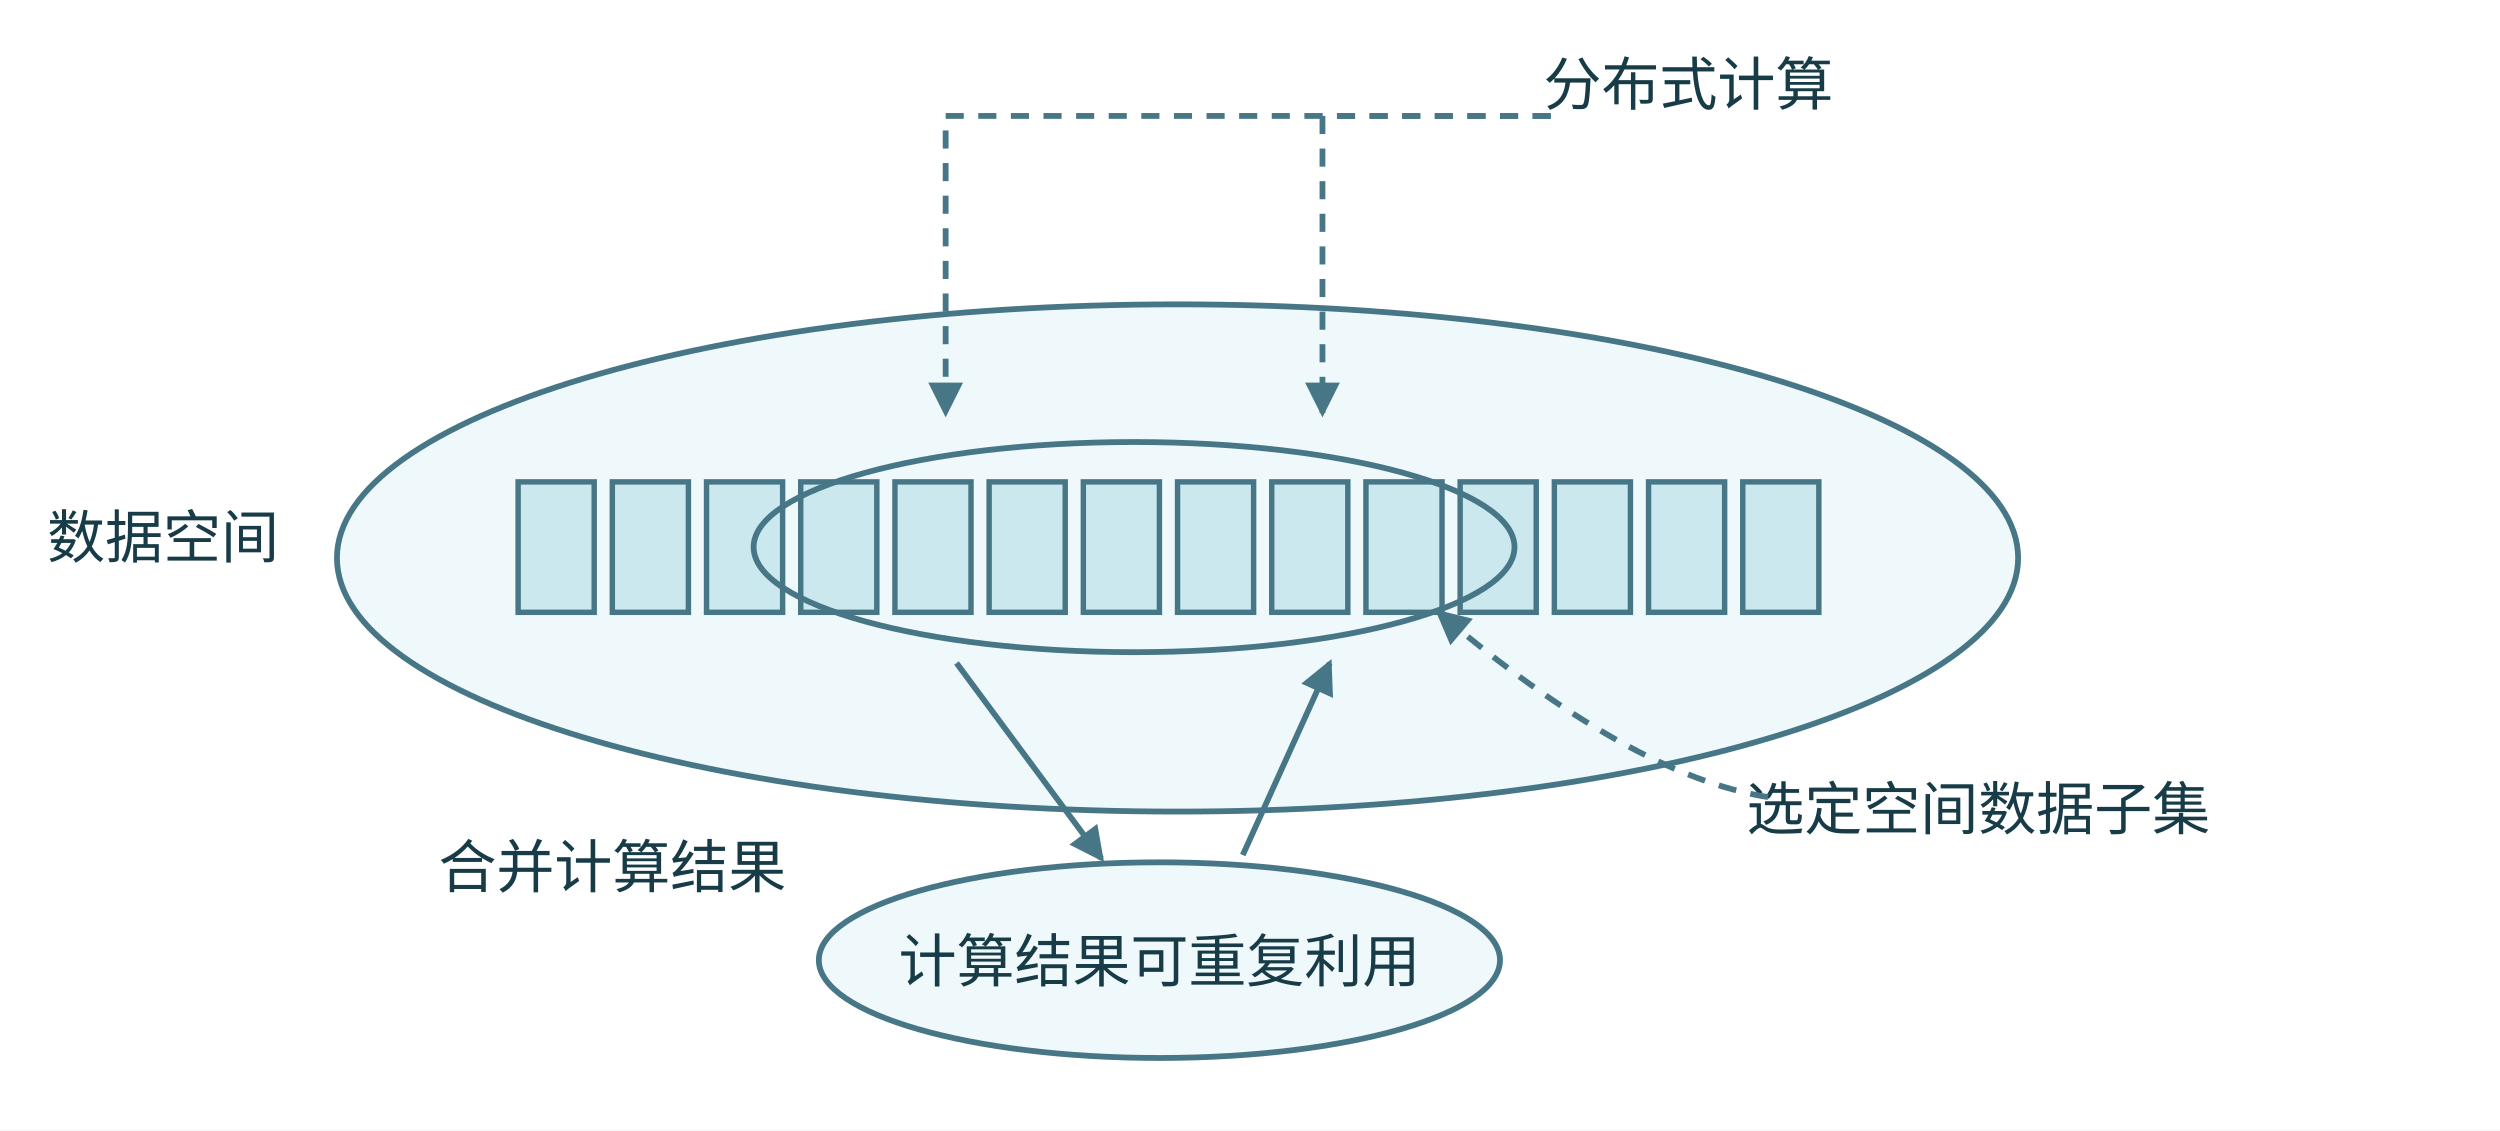
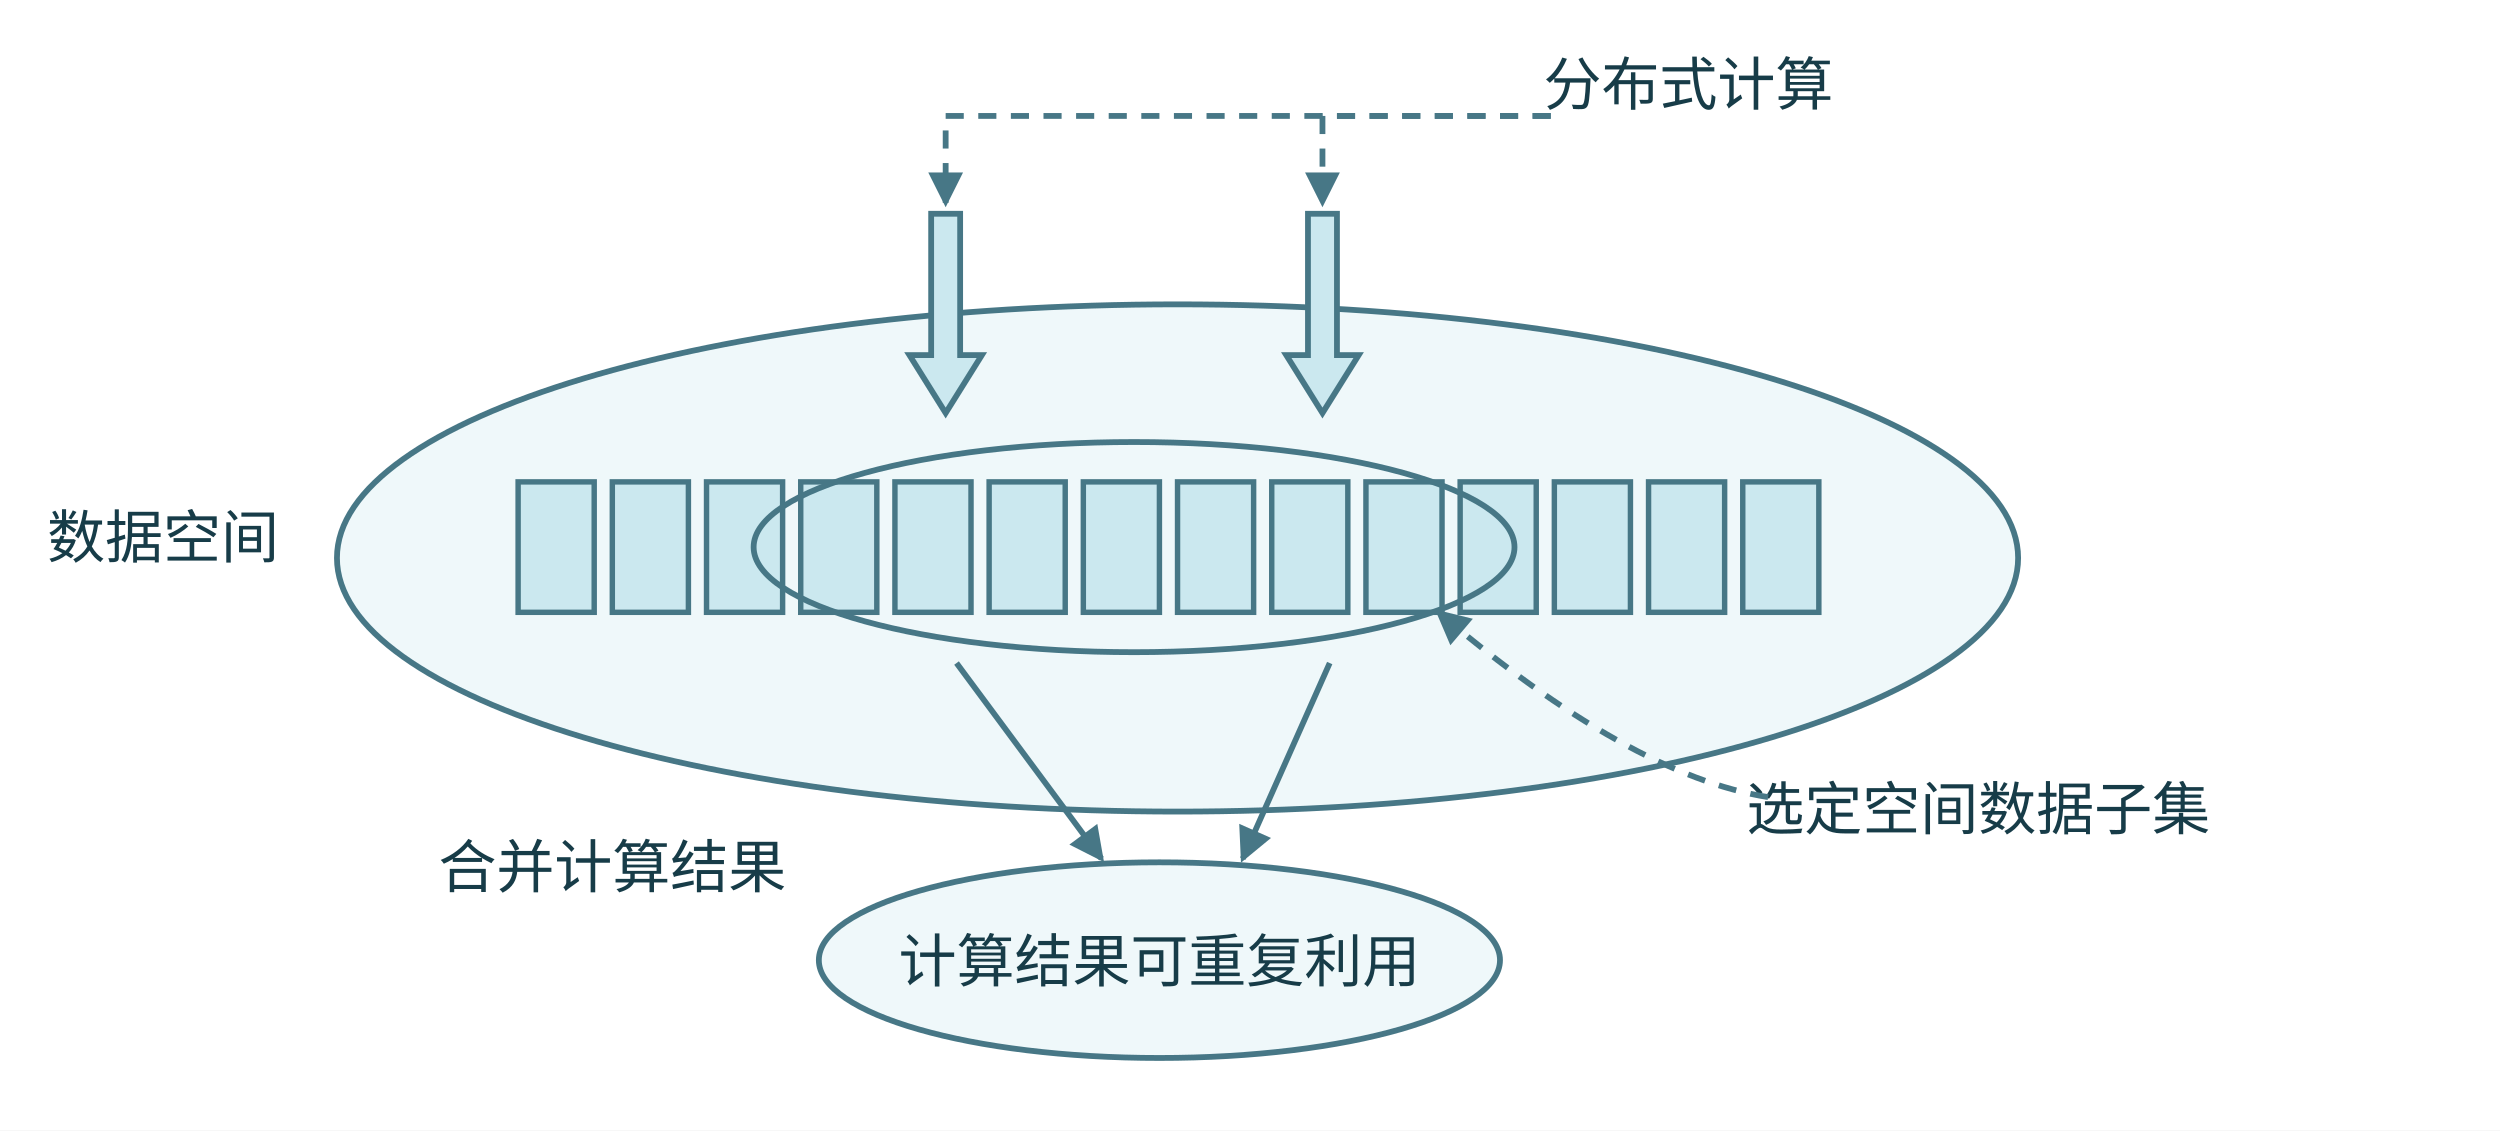
<svg xmlns="http://www.w3.org/2000/svg" width="690" height="312" viewBox="0 0 690 312" role="img" aria-labelledby="title">
  <defs>
    <marker id="a" viewBox="0 0 8 8" refX="7" refY="4" markerWidth="6" markerHeight="6" orient="auto-start-reverse">
      <path d="M0 0 8 4 0 8Z" fill="#477786" />
    </marker>
  </defs>
  <rect width="690" height="312" fill="white" />
  <ellipse cx="325" cy="154" rx="232" ry="70" fill="#eff8fa" stroke="#477786" stroke-width="1.6" />
  <rect x="143" y="133" width="21" height="36" fill="#cbe8ef" stroke="#477786" stroke-width="1.5" />
  <rect x="169" y="133" width="21" height="36" fill="#cbe8ef" stroke="#477786" stroke-width="1.5" />
  <rect x="195" y="133" width="21" height="36" fill="#cbe8ef" stroke="#477786" stroke-width="1.5" />
  <rect x="221" y="133" width="21" height="36" fill="#cbe8ef" stroke="#477786" stroke-width="1.5" />
  <rect x="247" y="133" width="21" height="36" fill="#cbe8ef" stroke="#477786" stroke-width="1.5" />
  <rect x="273" y="133" width="21" height="36" fill="#cbe8ef" stroke="#477786" stroke-width="1.5" />
  <rect x="299" y="133" width="21" height="36" fill="#cbe8ef" stroke="#477786" stroke-width="1.5" />
  <rect x="325" y="133" width="21" height="36" fill="#cbe8ef" stroke="#477786" stroke-width="1.5" />
  <rect x="351" y="133" width="21" height="36" fill="#cbe8ef" stroke="#477786" stroke-width="1.5" />
  <rect x="377" y="133" width="21" height="36" fill="#cbe8ef" stroke="#477786" stroke-width="1.5" />
  <rect x="403" y="133" width="21" height="36" fill="#cbe8ef" stroke="#477786" stroke-width="1.5" />
  <rect x="429" y="133" width="21" height="36" fill="#cbe8ef" stroke="#477786" stroke-width="1.5" />
  <rect x="455" y="133" width="21" height="36" fill="#cbe8ef" stroke="#477786" stroke-width="1.5" />
  <rect x="481" y="133" width="21" height="36" fill="#cbe8ef" stroke="#477786" stroke-width="1.5" />
  <ellipse cx="313" cy="151" rx="105" ry="29" fill="none" stroke="#477786" stroke-width="1.6" />
  <text x="45" y="154" text-anchor="middle" font-family="Noto Sans CJK SC, sans-serif" font-size="16" fill="#173c48">数据空间</text>
  <text x="466" y="29" text-anchor="middle" font-family="Noto Sans CJK SC, sans-serif" font-size="16" fill="#173c48">分布式计算</text>
-   <path d="M428 32 H261 V114" fill="none" stroke="#477786" stroke-width="1.6" marker-end="url(#a)" stroke-dasharray="5 4" />
-   <path d="M428 32 H365 V114" fill="none" stroke="#477786" stroke-width="1.6" marker-end="url(#a)" stroke-dasharray="5 4" />
+   <path d="M428 32 H261 V56" fill="none" stroke="#477786" stroke-width="1.6" marker-end="url(#a)" stroke-dasharray="5 4" />
+   <path d="M428 32 H365 V56" fill="none" stroke="#477786" stroke-width="1.6" marker-end="url(#a)" stroke-dasharray="5 4" />
+   <path d="M257 59 h8 v39 h6 l-10 16 -10 -16 h6 Z" fill="#cbe8ef" stroke="#477786" stroke-width="1.6" />
+   <path d="M361 59 h8 v39 h6 l-10 16 -10 -16 h6 Z" fill="#cbe8ef" stroke="#477786" stroke-width="1.6" />
  <line x1="264" y1="183" x2="304" y2="237" stroke="#477786" stroke-width="1.6" marker-end="url(#a)" />
-   <line x1="343" y1="236" x2="367" y2="183" stroke="#477786" stroke-width="1.6" marker-end="url(#a)" />
+   <line x1="367" y1="183" x2="343" y2="237" stroke="#477786" stroke-width="1.6" marker-end="url(#a)" />
  <text x="169" y="245" text-anchor="middle" font-family="Noto Sans CJK SC, sans-serif" font-size="16" fill="#173c48">合并计算结果</text>
  <ellipse cx="320" cy="265" rx="94" ry="27" fill="#eff8fa" stroke="#477786" stroke-width="1.6" />
  <text x="320" y="271" text-anchor="middle" font-family="Noto Sans CJK SC, sans-serif" font-size="16" fill="#173c48">计算结果可重复利用</text>
  <text x="546" y="229" text-anchor="middle" font-family="Noto Sans CJK SC, sans-serif" font-size="16" fill="#173c48">选定空间数据子集</text>
  <path d="M488 220 Q450 214 397 169" fill="none" stroke="#477786" stroke-width="1.6" marker-end="url(#a)" stroke-dasharray="5 4" />
</svg>
